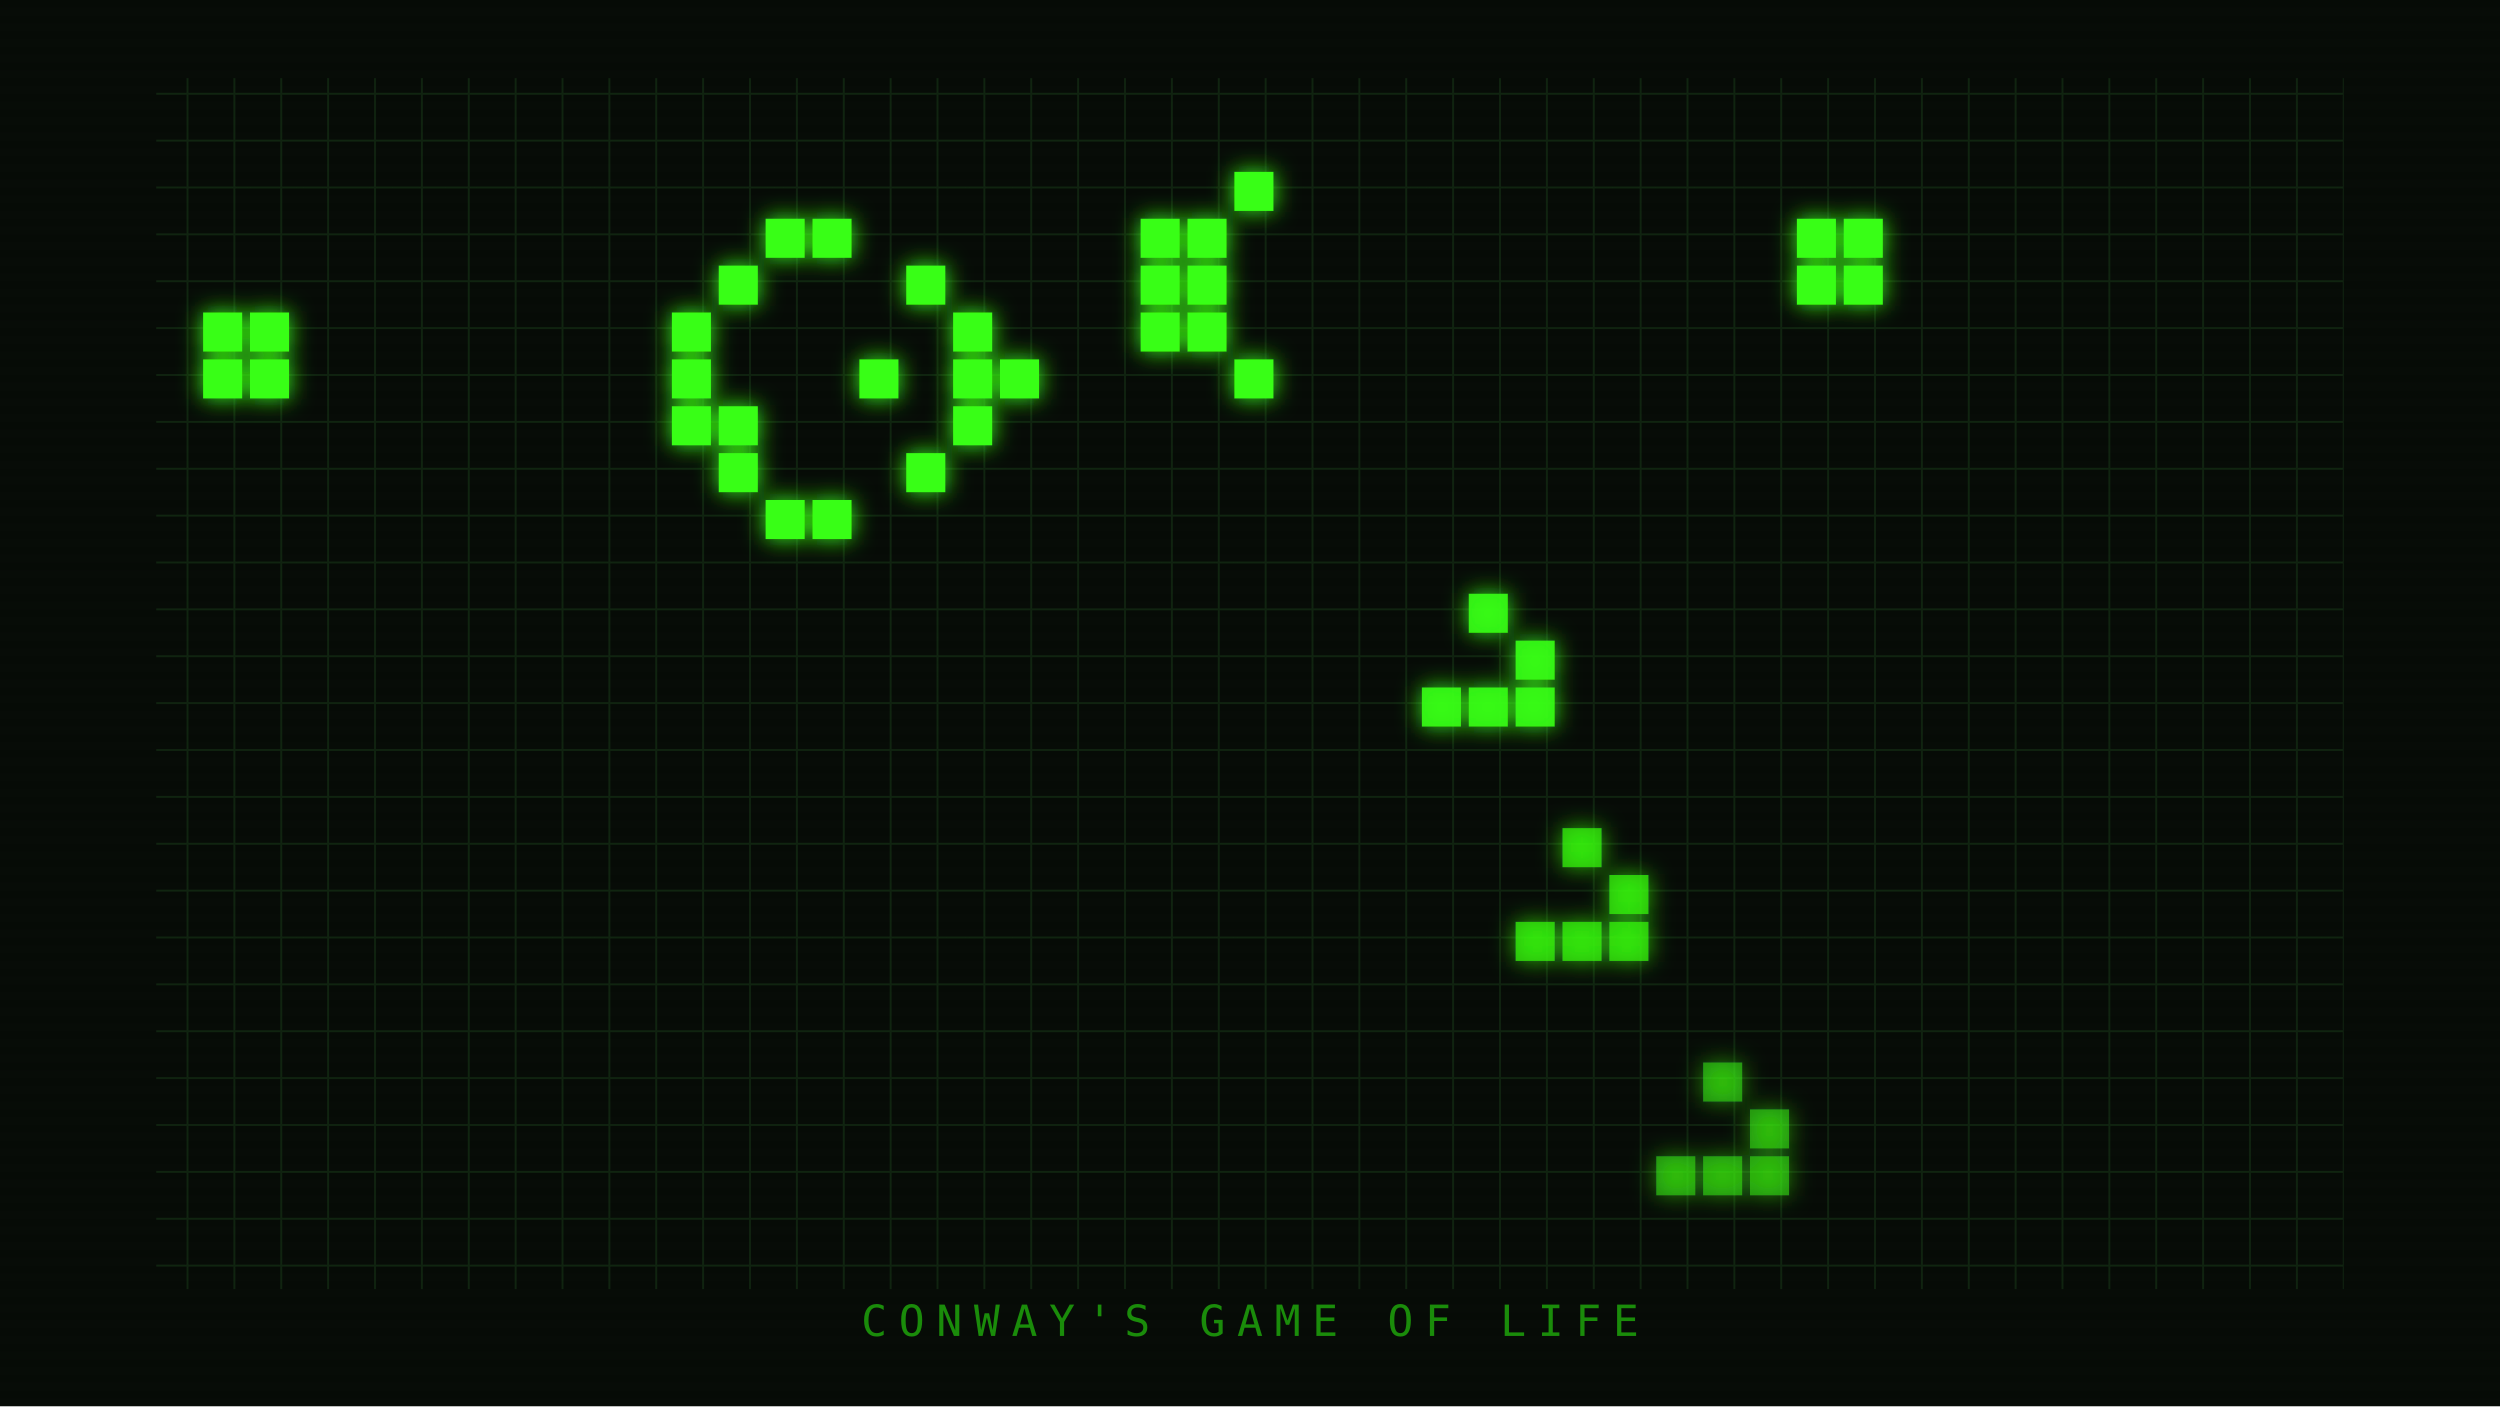
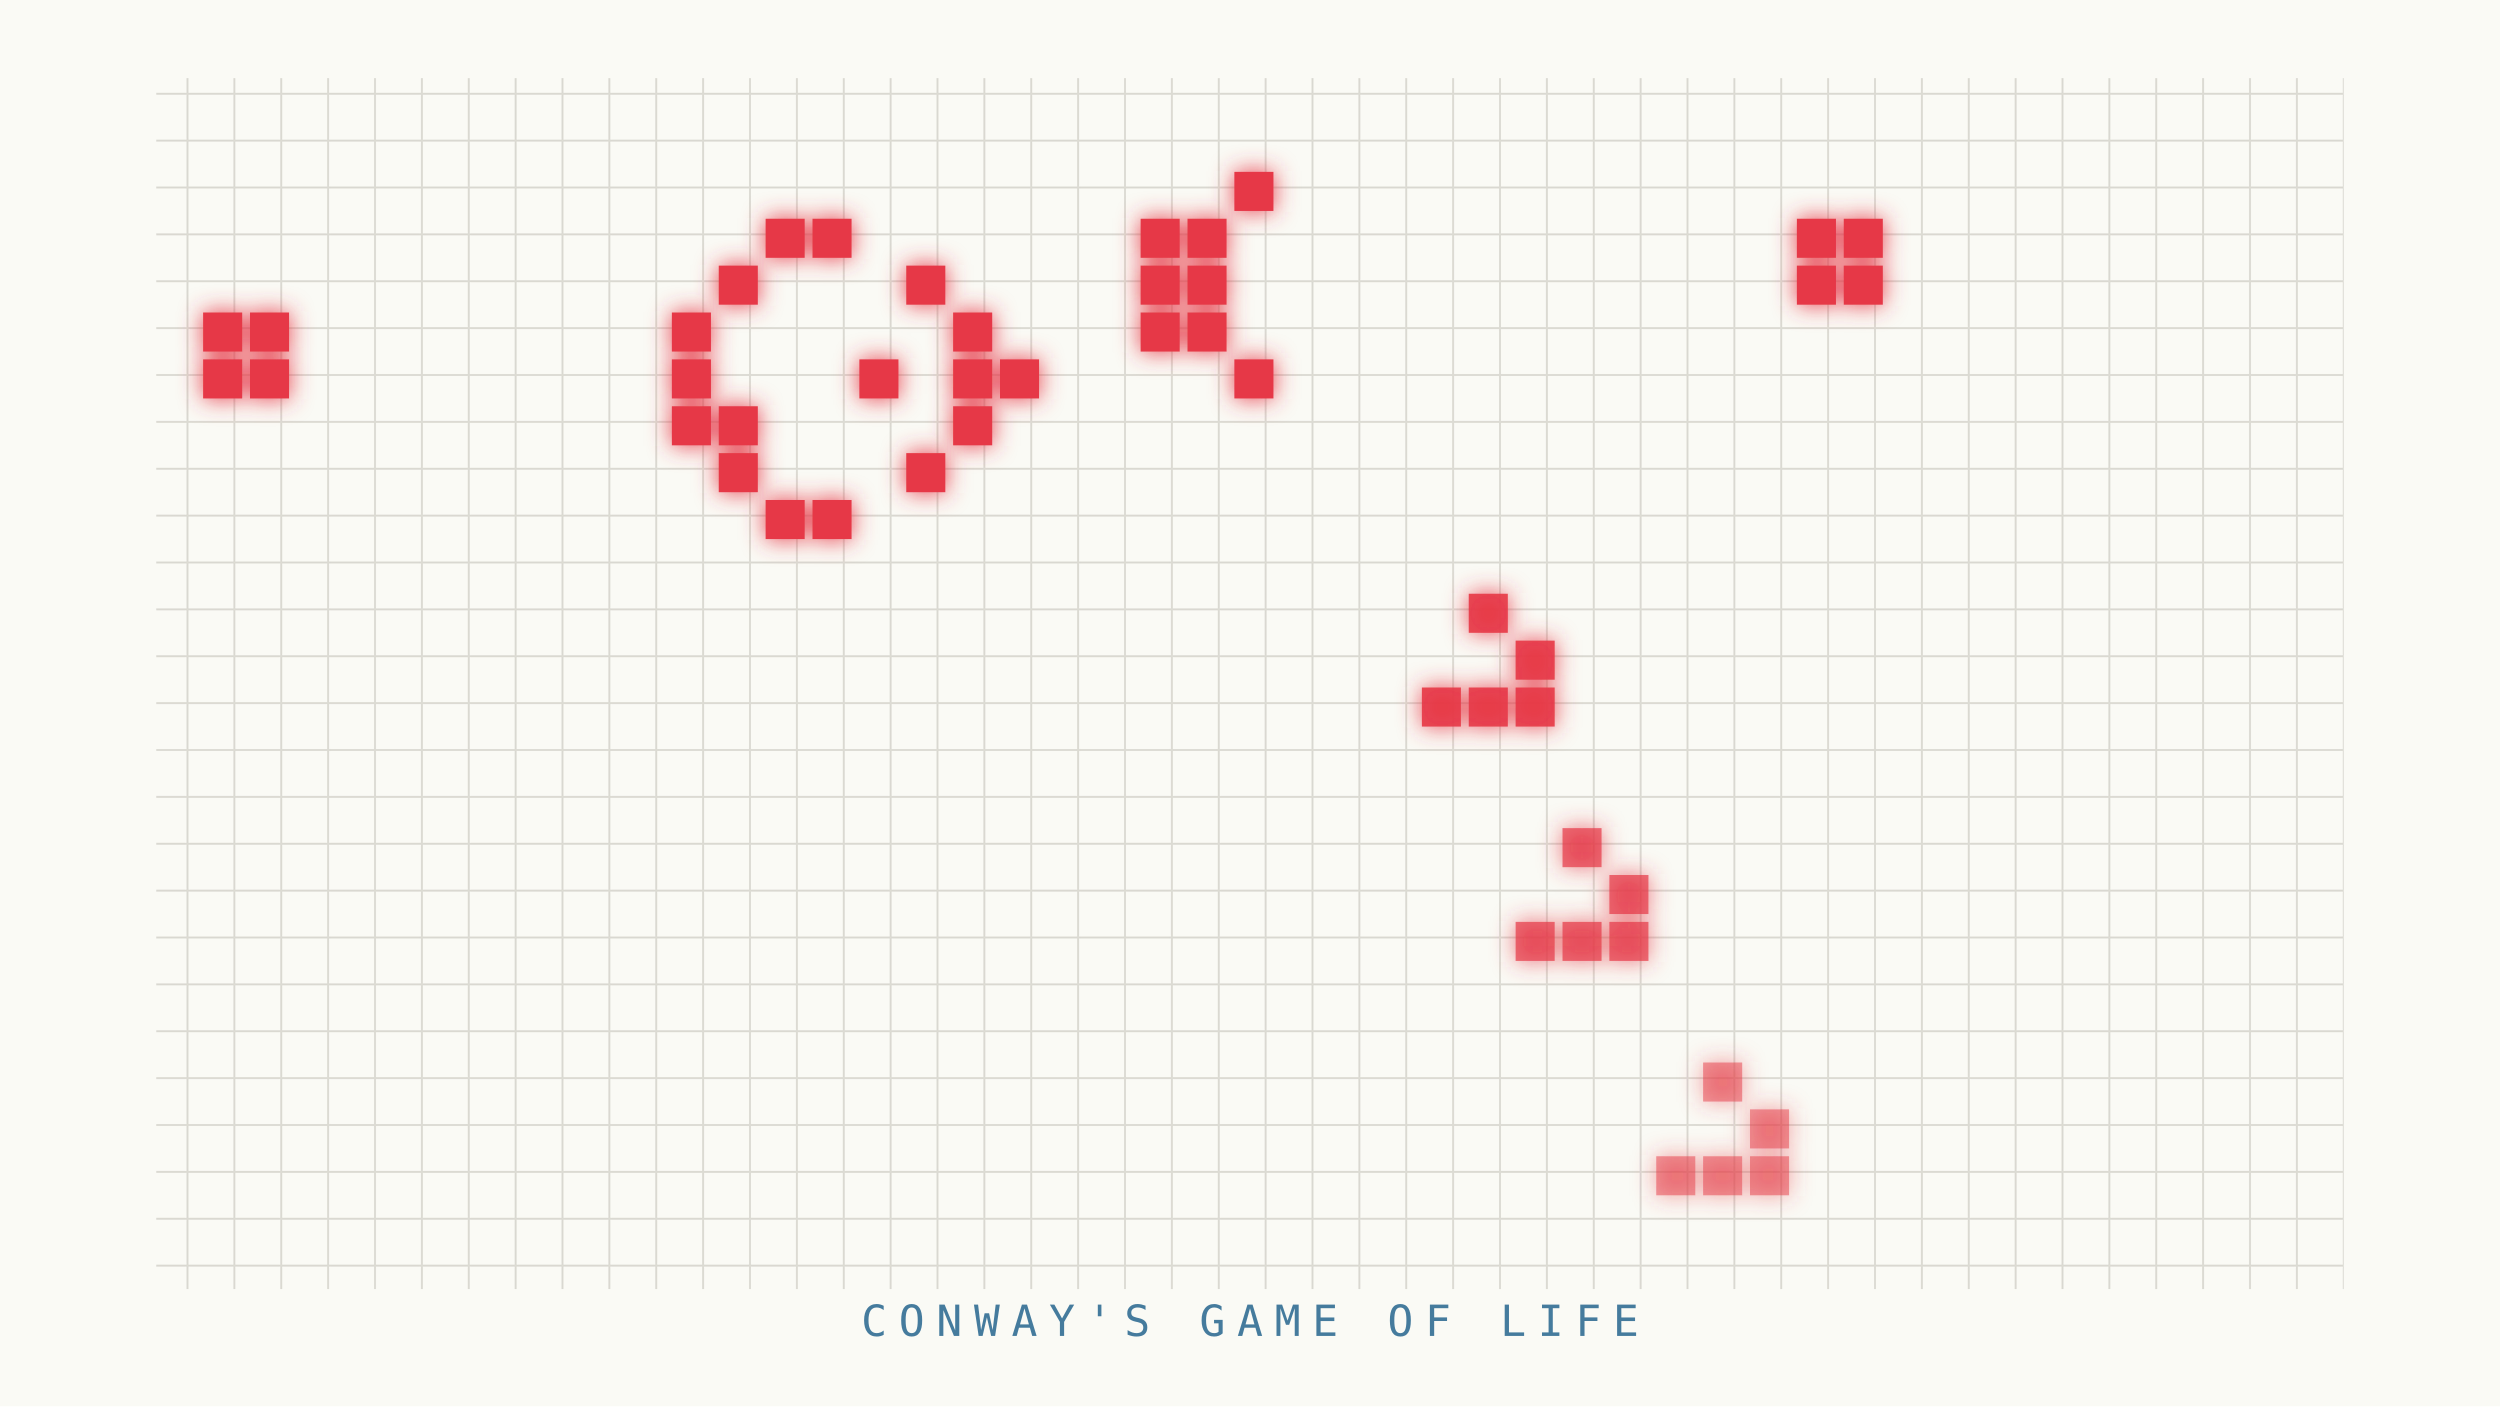
<svg xmlns="http://www.w3.org/2000/svg" viewBox="0 0 640 360">
-   <rect width="640" height="360" fill="#070c07" />
+   <rect width="640" height="360" fill="#FAFAF5" />
  <pattern id="scan2" x="0" y="0" width="2" height="4" patternUnits="userSpaceOnUse">
-     <rect width="2" height="2" fill="rgba(0,0,0,0.1)" />
+     <rect width="2" height="2" fill="rgba(0,0,0,0)" />
  </pattern>
  <rect width="640" height="360" fill="url(#scan2)" />
  <pattern id="grid" x="0" y="0" width="12" height="12" patternUnits="userSpaceOnUse">
-     <rect width="12" height="12" fill="none" stroke="rgba(26,58,26,0.5)" stroke-width="0.5" />
+     <rect width="12" height="12" fill="none" stroke="rgba(200,198,188,0.6)" stroke-width="0.5" />
  </pattern>
  <rect x="40" y="20" width="560" height="310" fill="url(#grid)" />
-   <g transform="translate(40, 20)" fill="#39ff14">
+   <g transform="translate(40, 20)" fill="#E63946">
    <defs>
      <filter id="cellglow">
        <feGaussianBlur stdDeviation="3" result="blur" />
        <feComposite in="SourceGraphic" in2="blur" operator="over" />
      </filter>
    </defs>
    <g filter="url(#cellglow)">
      <rect x="12" y="60" width="10" height="10" />
      <rect x="24" y="60" width="10" height="10" />
      <rect x="12" y="72" width="10" height="10" />
      <rect x="24" y="72" width="10" height="10" />
      <rect x="132" y="60" width="10" height="10" />
      <rect x="132" y="72" width="10" height="10" />
      <rect x="132" y="84" width="10" height="10" />
      <rect x="144" y="48" width="10" height="10" />
      <rect x="144" y="96" width="10" height="10" />
      <rect x="156" y="36" width="10" height="10" />
      <rect x="156" y="108" width="10" height="10" />
      <rect x="168" y="36" width="10" height="10" />
      <rect x="168" y="108" width="10" height="10" />
      <rect x="180" y="72" width="10" height="10" />
      <rect x="144" y="84" width="10" height="10" />
      <rect x="192" y="48" width="10" height="10" />
      <rect x="192" y="96" width="10" height="10" />
      <rect x="204" y="60" width="10" height="10" />
      <rect x="204" y="72" width="10" height="10" />
      <rect x="204" y="84" width="10" height="10" />
      <rect x="216" y="72" width="10" height="10" />
      <rect x="252" y="36" width="10" height="10" />
      <rect x="252" y="48" width="10" height="10" />
      <rect x="252" y="60" width="10" height="10" />
      <rect x="264" y="36" width="10" height="10" />
      <rect x="264" y="48" width="10" height="10" />
      <rect x="264" y="60" width="10" height="10" />
      <rect x="276" y="24" width="10" height="10" />
      <rect x="276" y="72" width="10" height="10" />
      <rect x="420" y="36" width="10" height="10" />
      <rect x="420" y="48" width="10" height="10" />
      <rect x="432" y="36" width="10" height="10" />
      <rect x="432" y="48" width="10" height="10" />
      <rect x="336" y="132" width="10" height="10" opacity="0.9" />
      <rect x="348" y="144" width="10" height="10" opacity="0.9" />
      <rect x="324" y="156" width="10" height="10" opacity="0.9" />
      <rect x="336" y="156" width="10" height="10" opacity="0.9" />
      <rect x="348" y="156" width="10" height="10" opacity="0.9" />
      <rect x="360" y="192" width="10" height="10" opacity="0.7" />
      <rect x="372" y="204" width="10" height="10" opacity="0.7" />
      <rect x="348" y="216" width="10" height="10" opacity="0.7" />
      <rect x="360" y="216" width="10" height="10" opacity="0.7" />
      <rect x="372" y="216" width="10" height="10" opacity="0.7" />
      <rect x="396" y="252" width="10" height="10" opacity="0.5" />
      <rect x="408" y="264" width="10" height="10" opacity="0.5" />
      <rect x="384" y="276" width="10" height="10" opacity="0.5" />
      <rect x="396" y="276" width="10" height="10" opacity="0.5" />
      <rect x="408" y="276" width="10" height="10" opacity="0.5" />
    </g>
  </g>
-   <text x="320" y="342" font-family="monospace" font-size="11" text-anchor="middle" fill="#1a8c0a" letter-spacing="3">CONWAY'S GAME OF LIFE</text>
+   <text x="320" y="342" font-family="monospace" font-size="11" text-anchor="middle" fill="#457B9D" letter-spacing="3">CONWAY'S GAME OF LIFE</text>
</svg>
